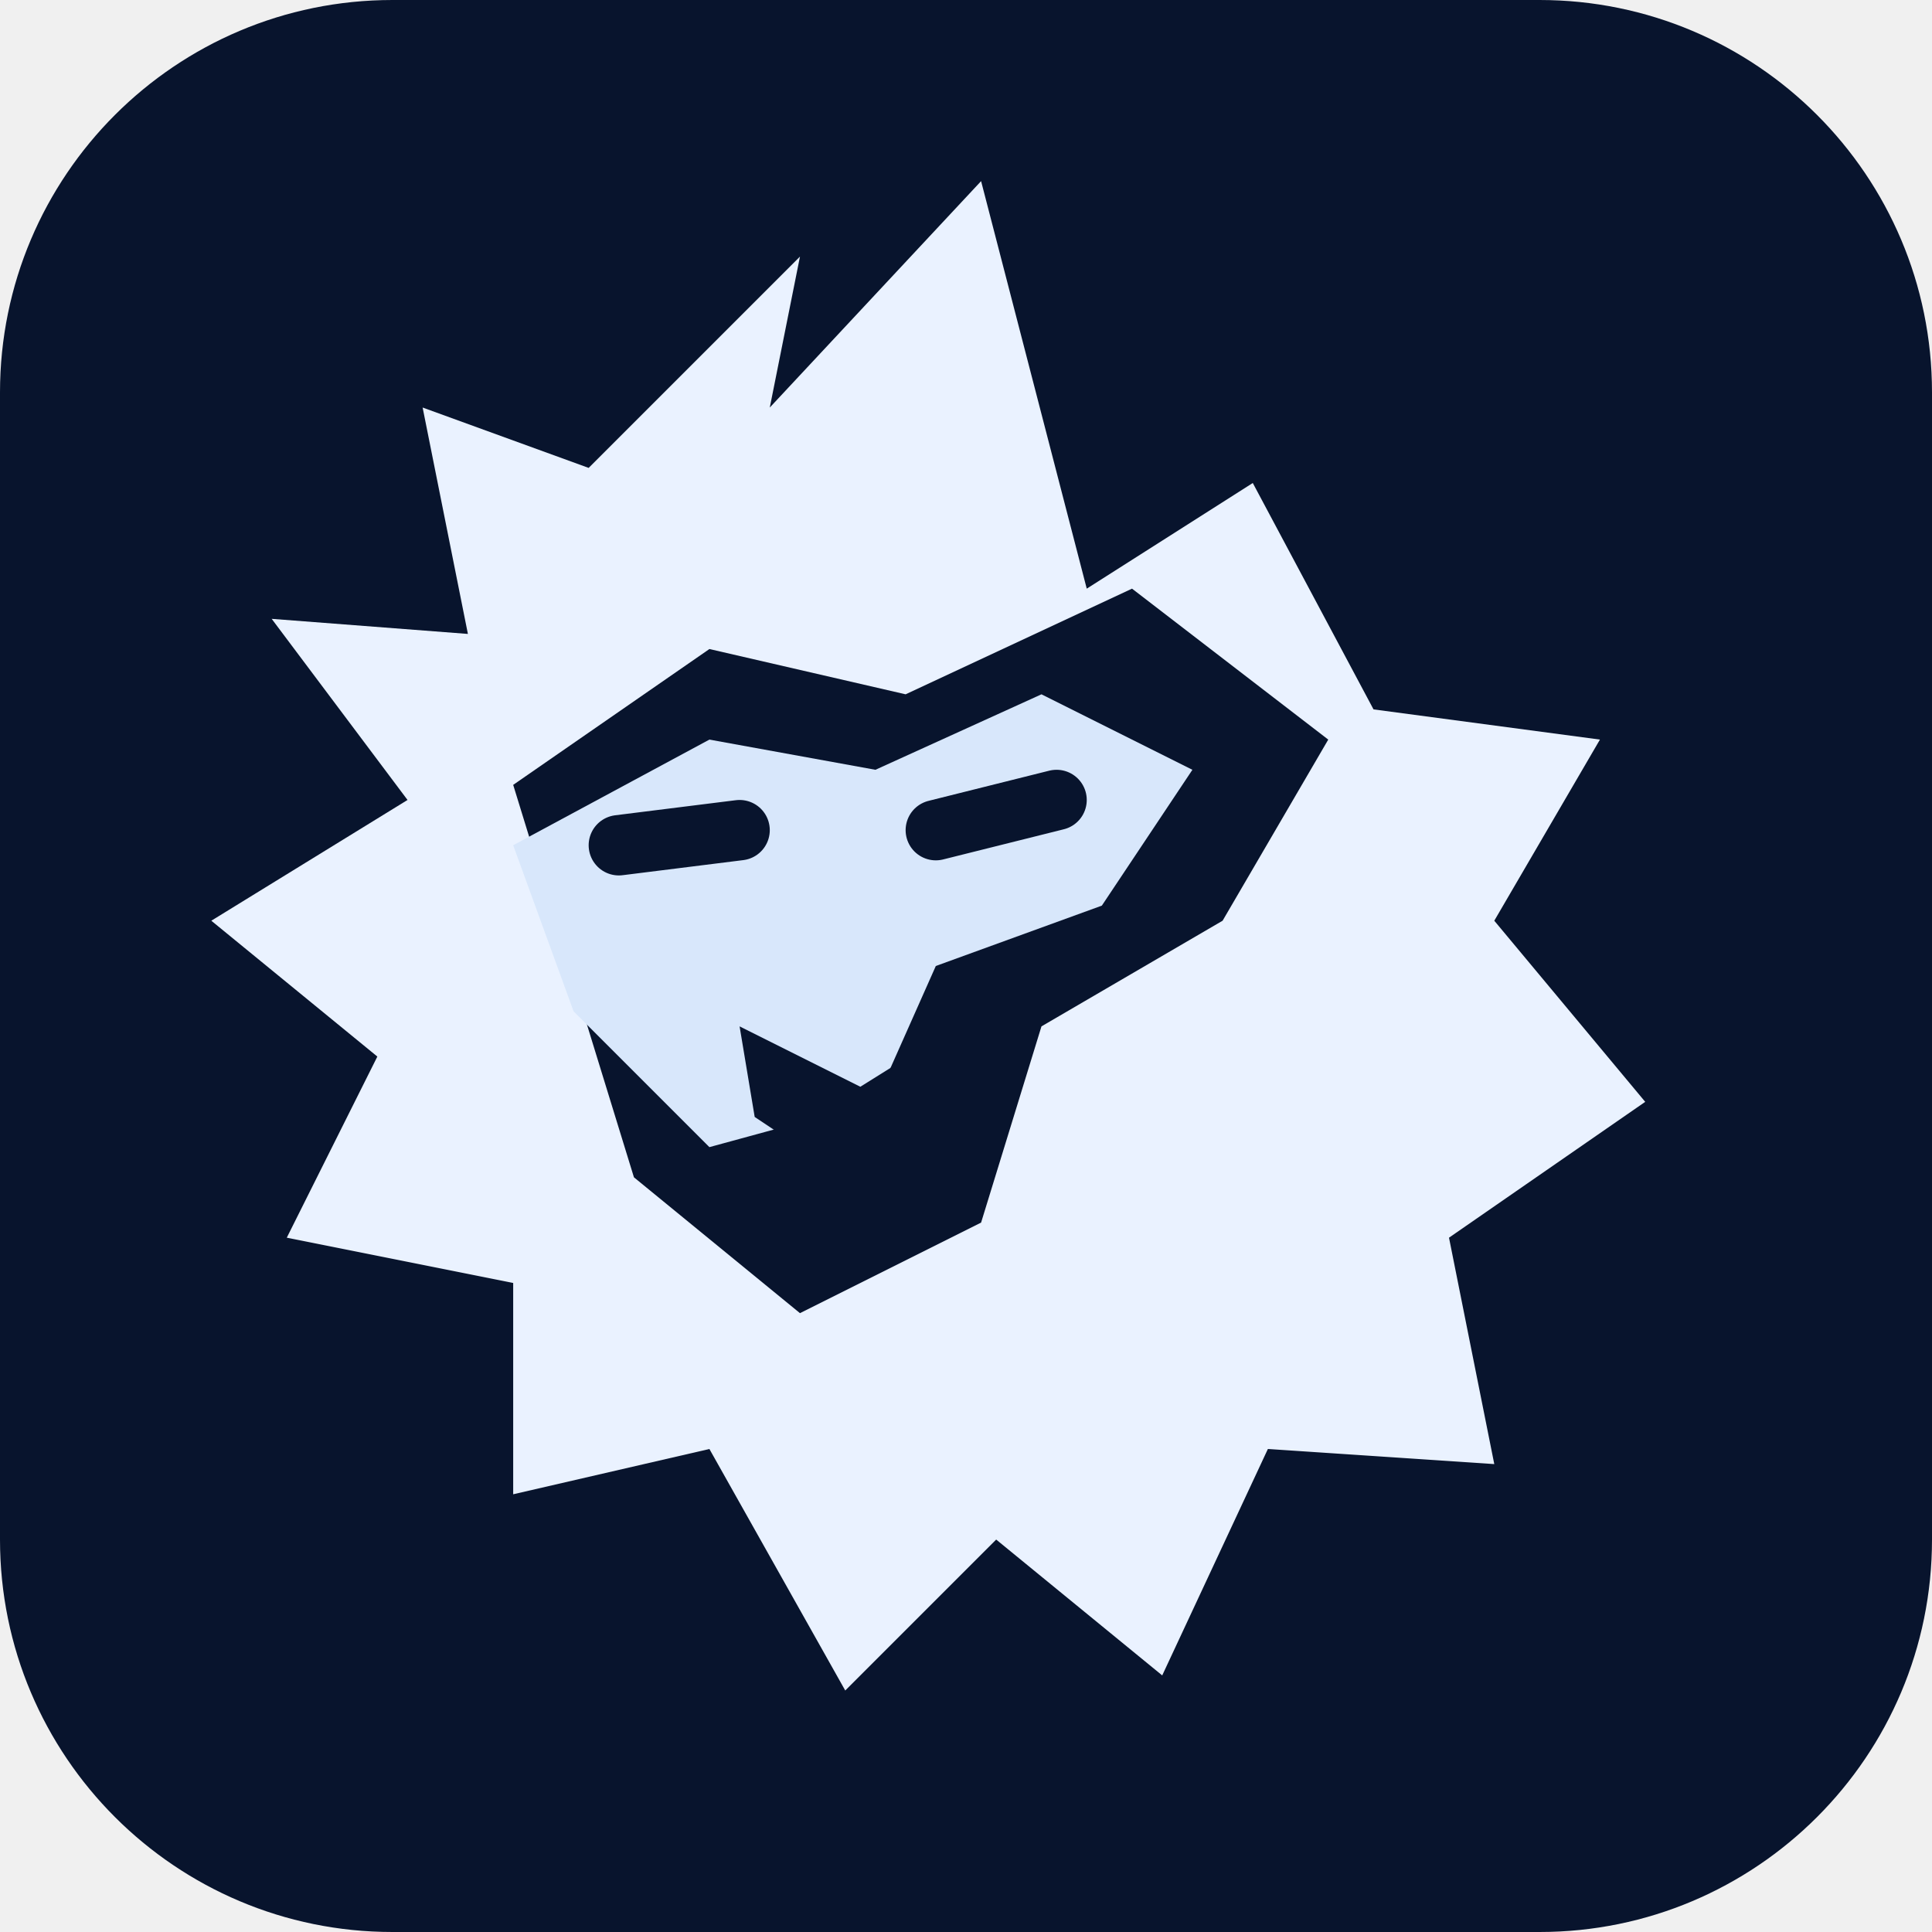
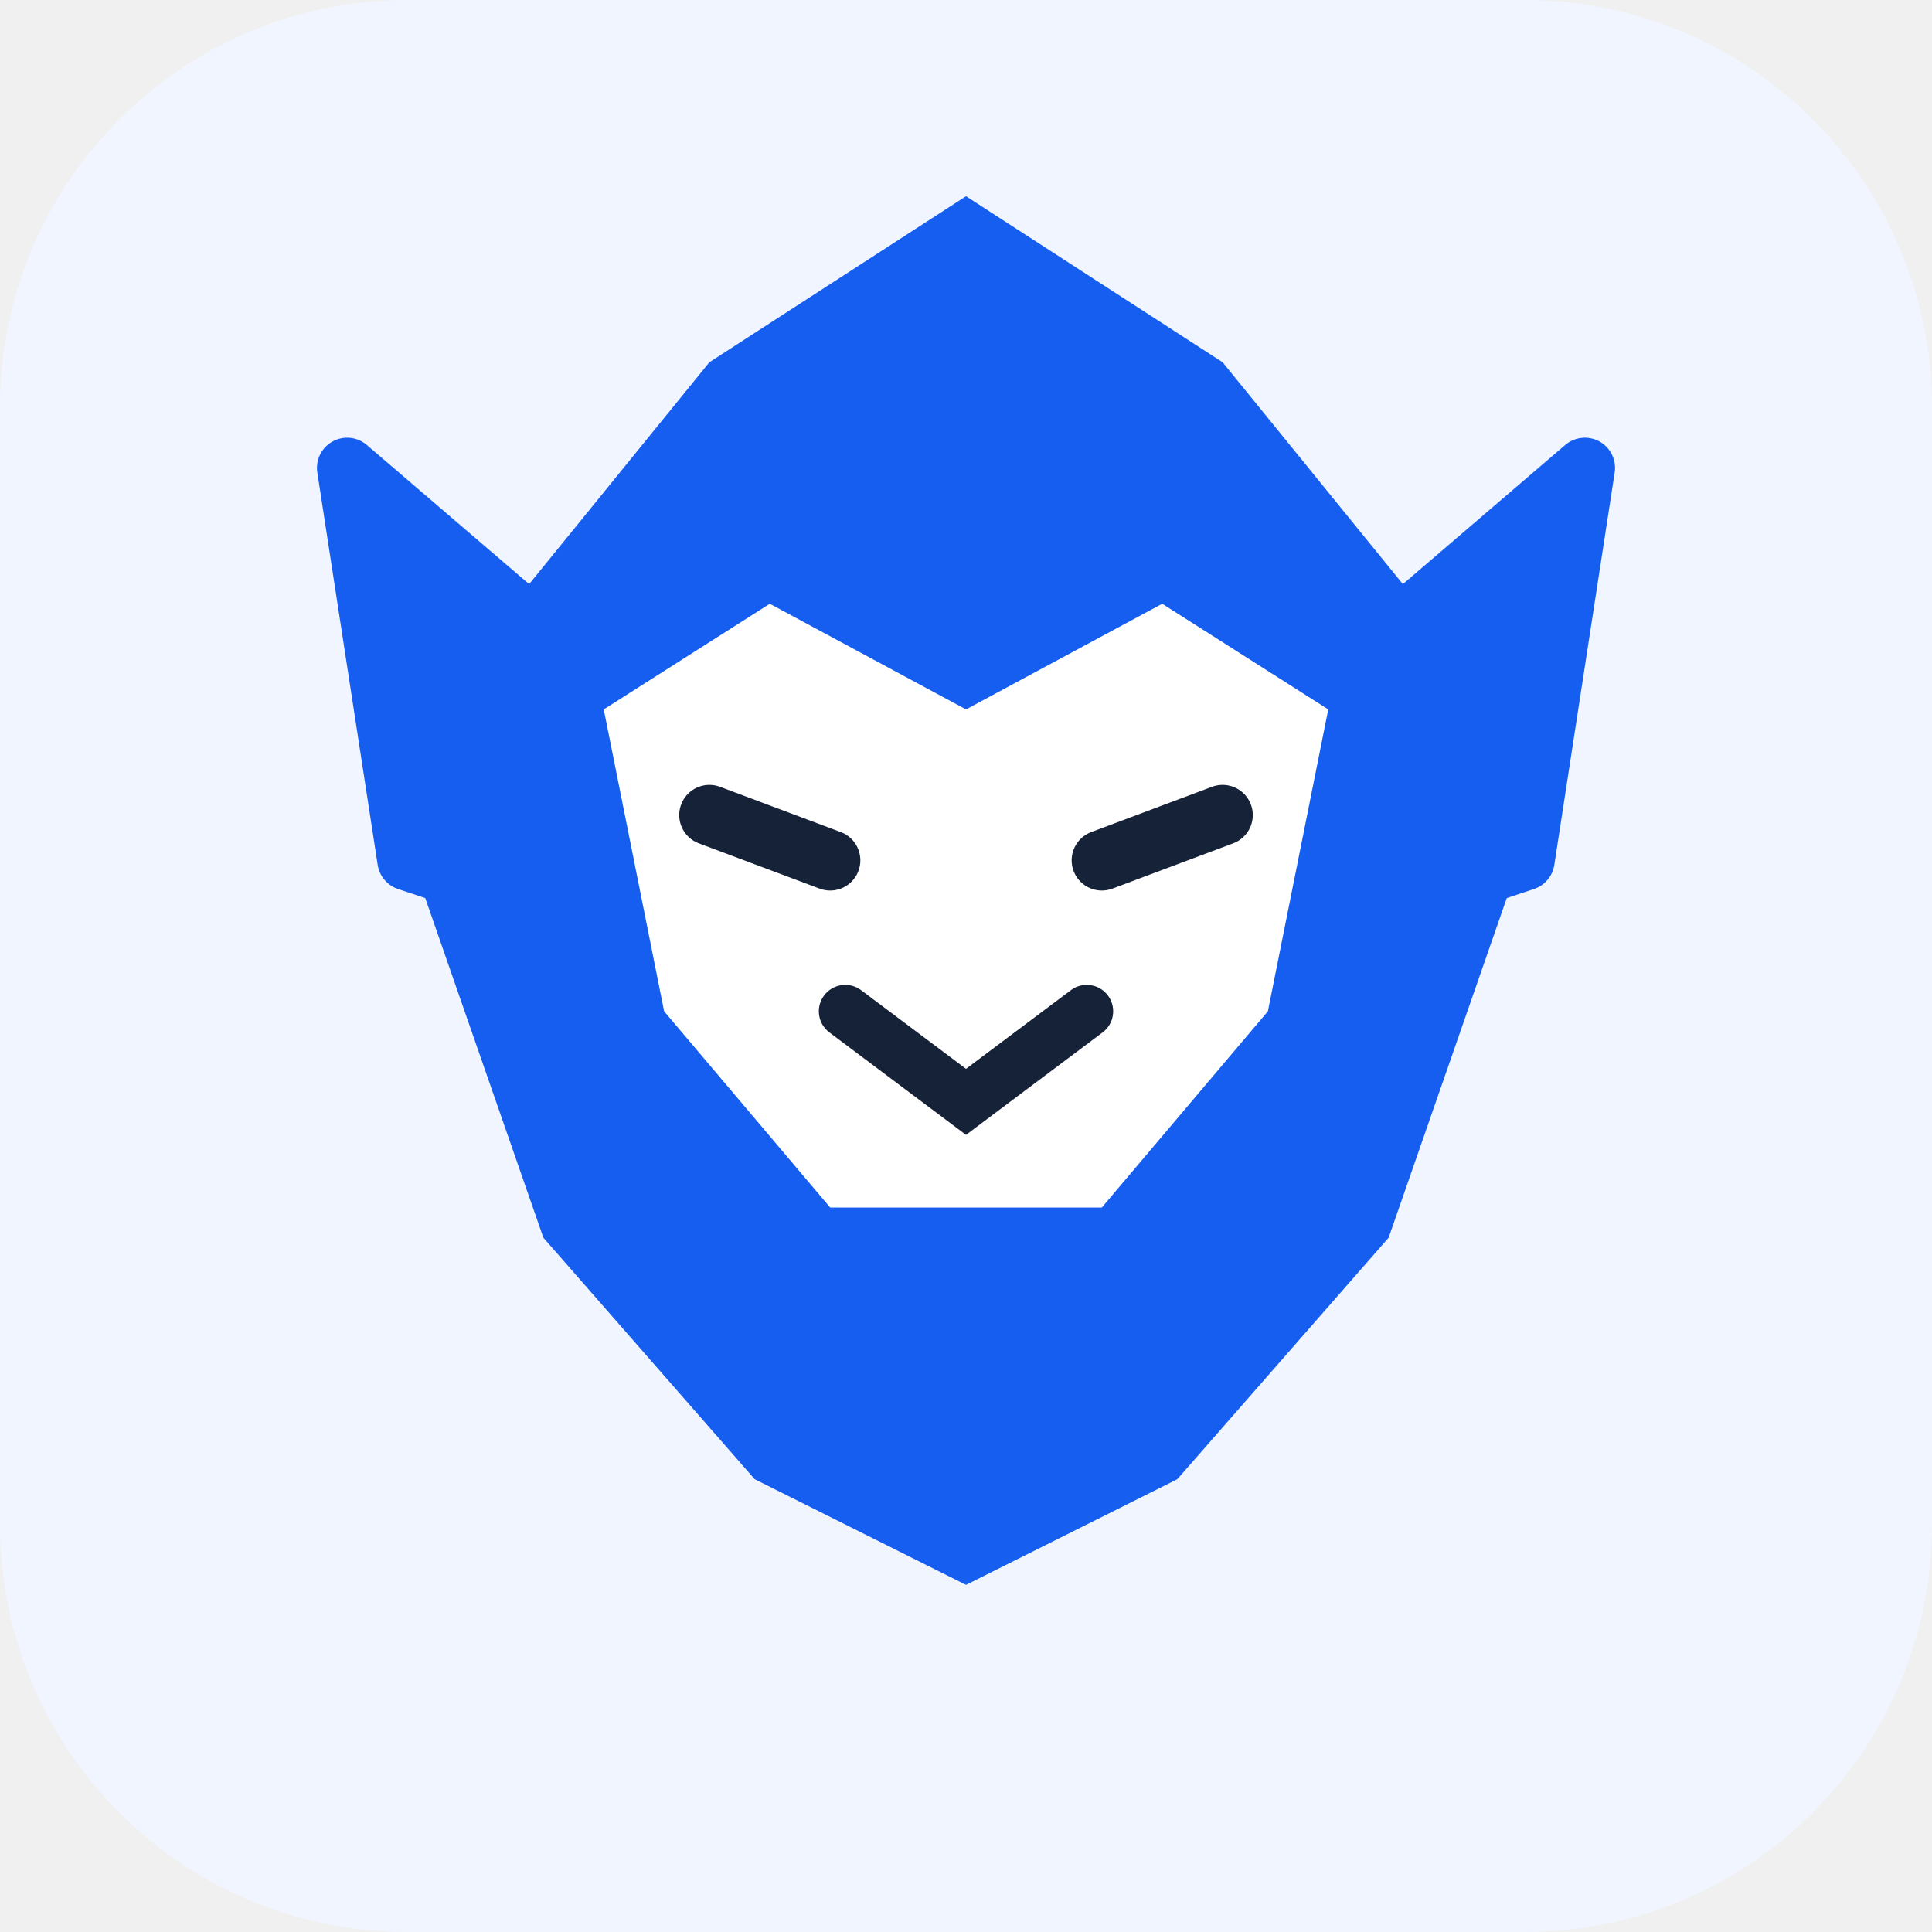
<svg xmlns="http://www.w3.org/2000/svg" viewBox="0 0 128 128">
-   <rect width="128" height="128" rx="26" fill="#08142d" />
-   <path d="M65 12 51 27 53 17 39 31 28 27 31 42 18 41 27 53 14 61 25 70 19 82 34 85 34 99 47 96 56 112 66 102 77 111 84 96 99 97 96 82 109 73 99 61 106 49 91 47 83 32 72 39Z" fill="#eaf2ff" />
-   <path d="M34 52 47 43 60 46 75 39 88 49 81 61 69 68 65 81 53 87 42 78Z" fill="#08142d" />
-   <path d="M34 56 47 49 58 51 69 46 79 51 73 60 62 64 58 73 47 76 38 67Z" fill="#d8e7fb" />
-   <path d="M41 56 49 55M62 55 70 53" stroke="#08142d" stroke-width="4" stroke-linecap="round" />
-   <path d="M49 68 57 72 65 67 61 75 56 78 50 74Z" fill="#08142d" />
+   <rect width="128" height="128" rx="27" fill="#f1f5ff" />
+   <path d="M64 13 47 24 34 40 28 59 36 82 50 98 64 105 78 98 92 82 100 59 94 40 81 24Z" fill="#155eef" />
+   <path d="M37 43 23 31 27 57 39 61M91 43 105 31 101 57 89 61" fill="#155eef" stroke="#155eef" stroke-width="4" stroke-linejoin="round" />
+   <path d="M40 47 51 40 64 47 77 40 88 47 84 67 73 80 55 80 44 67Z" fill="#fff" />
+   <path d="M47 54 55 57M73 57 81 54" stroke="#152238" stroke-width="4" stroke-linecap="round" />
+   <path d="M56 67 64 73 72 67" fill="none" stroke="#152238" stroke-width="3.5" stroke-linecap="round" />
</svg>
